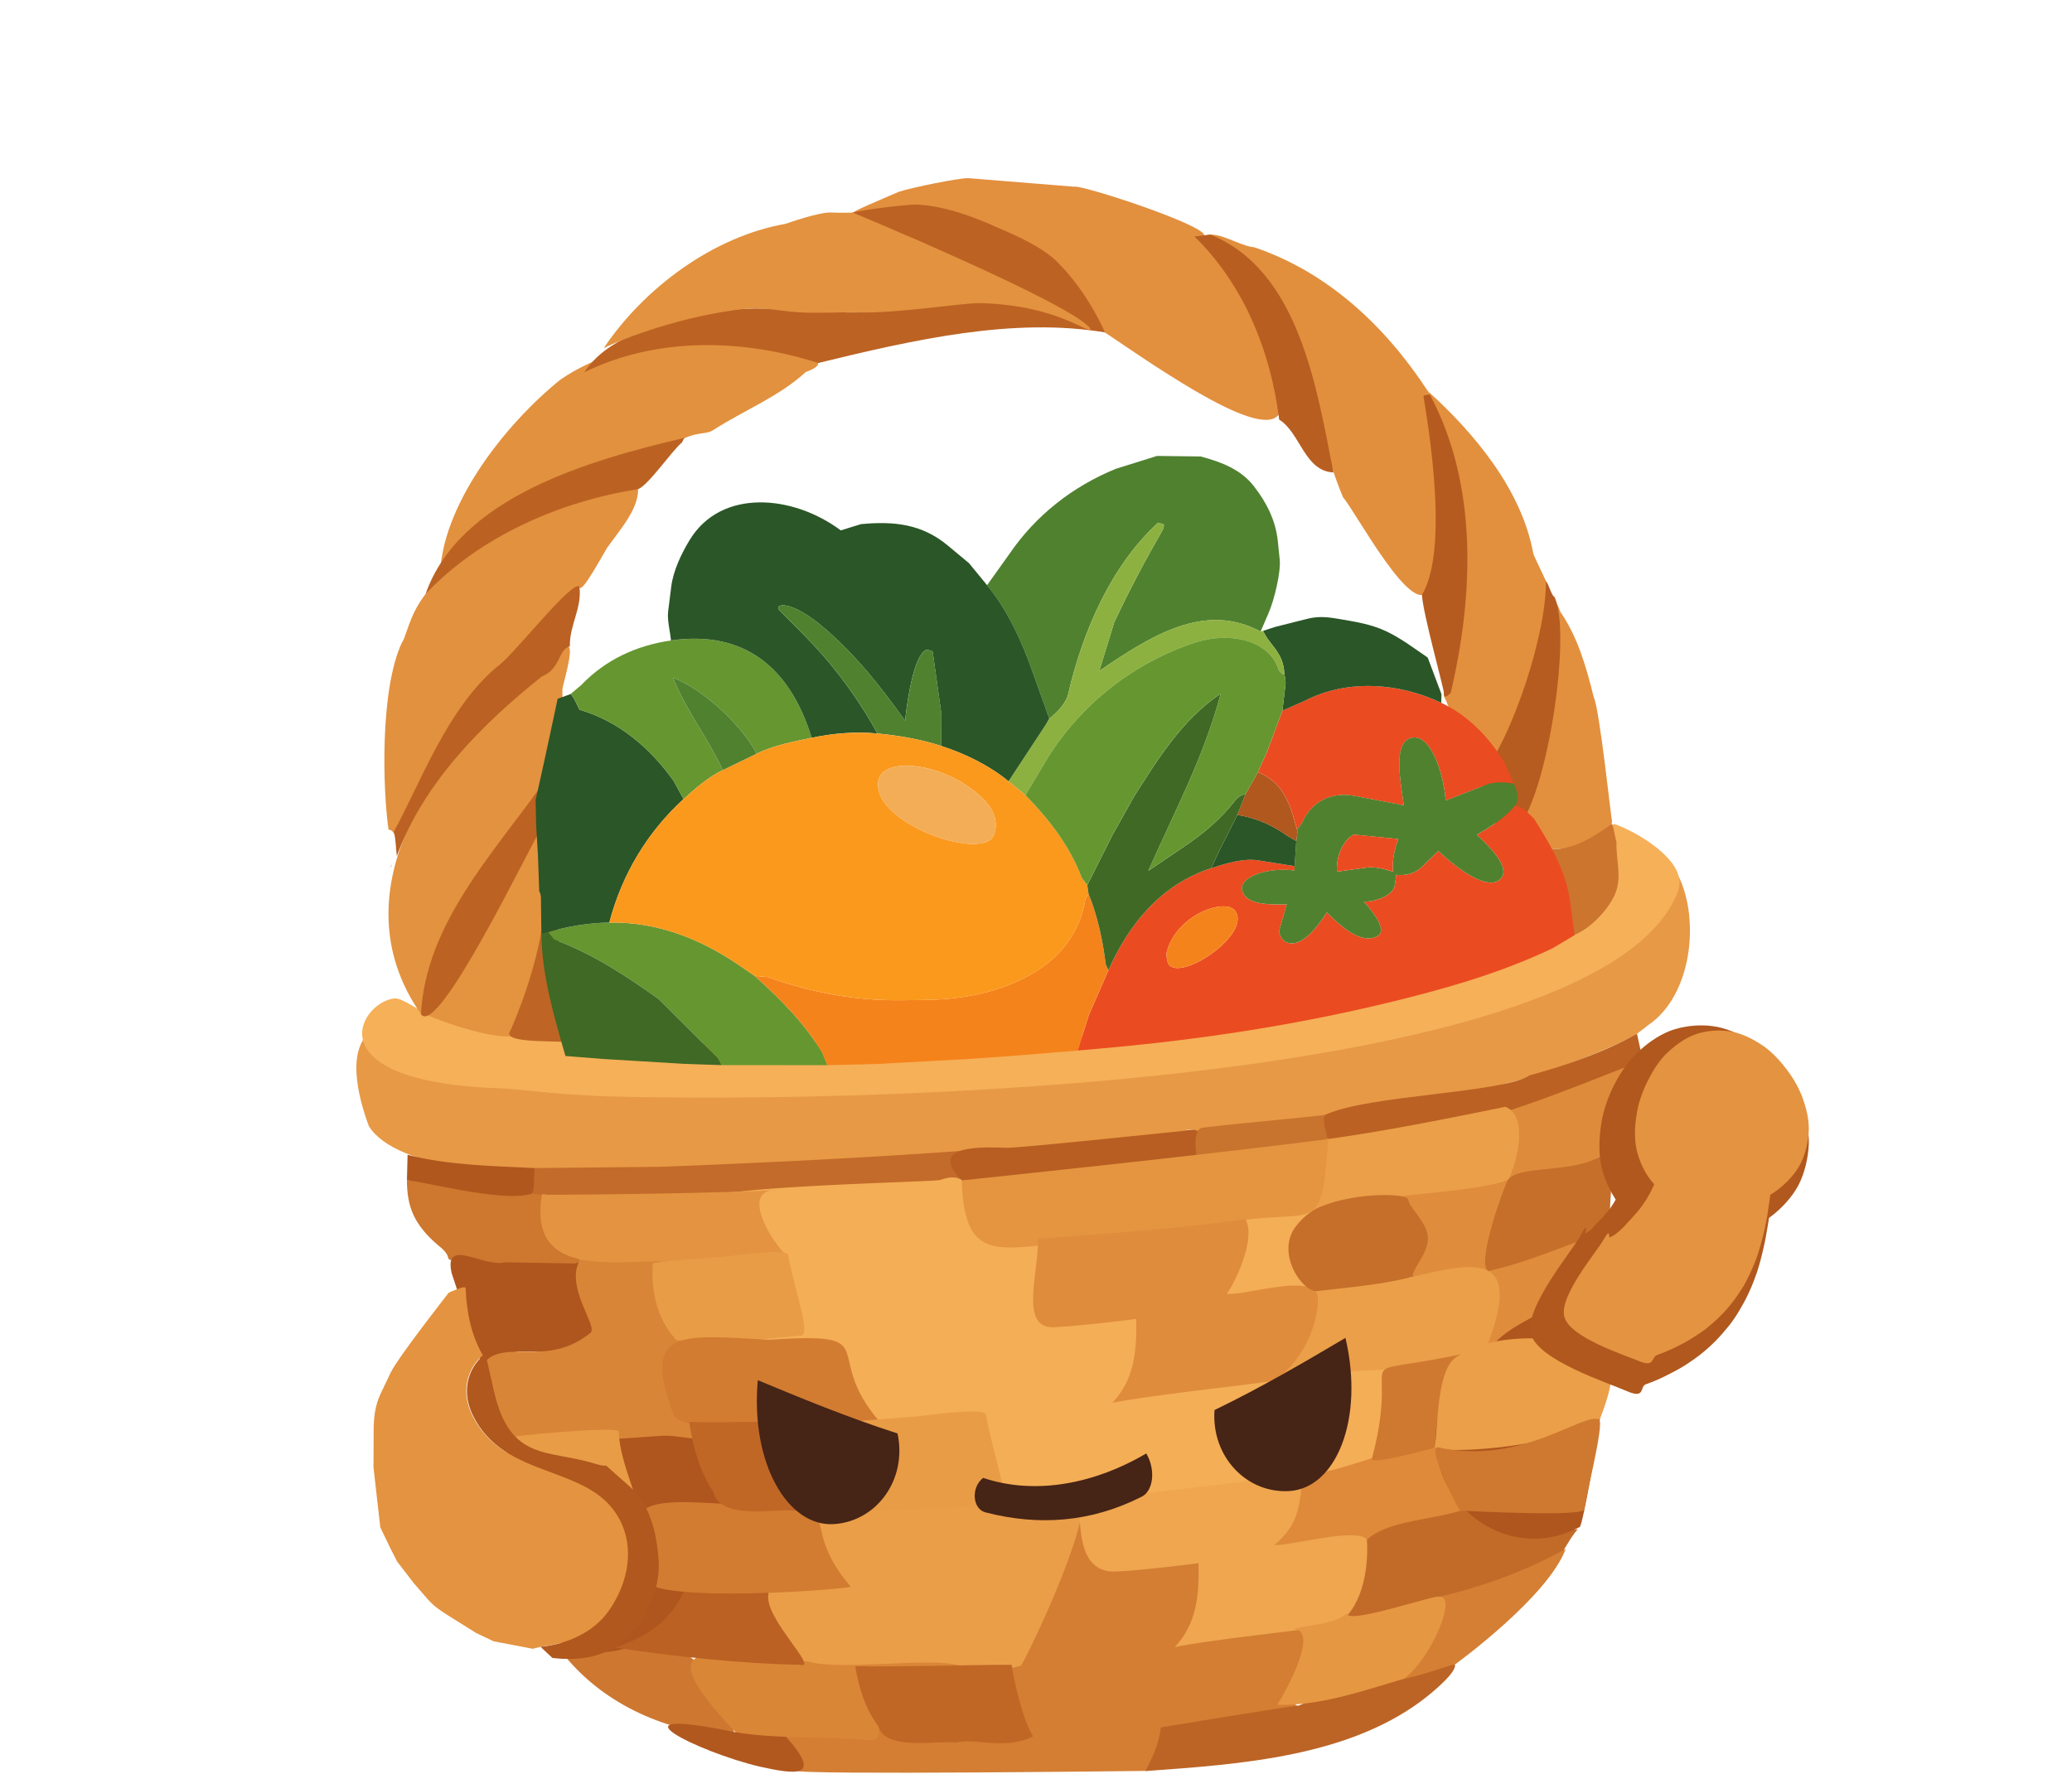
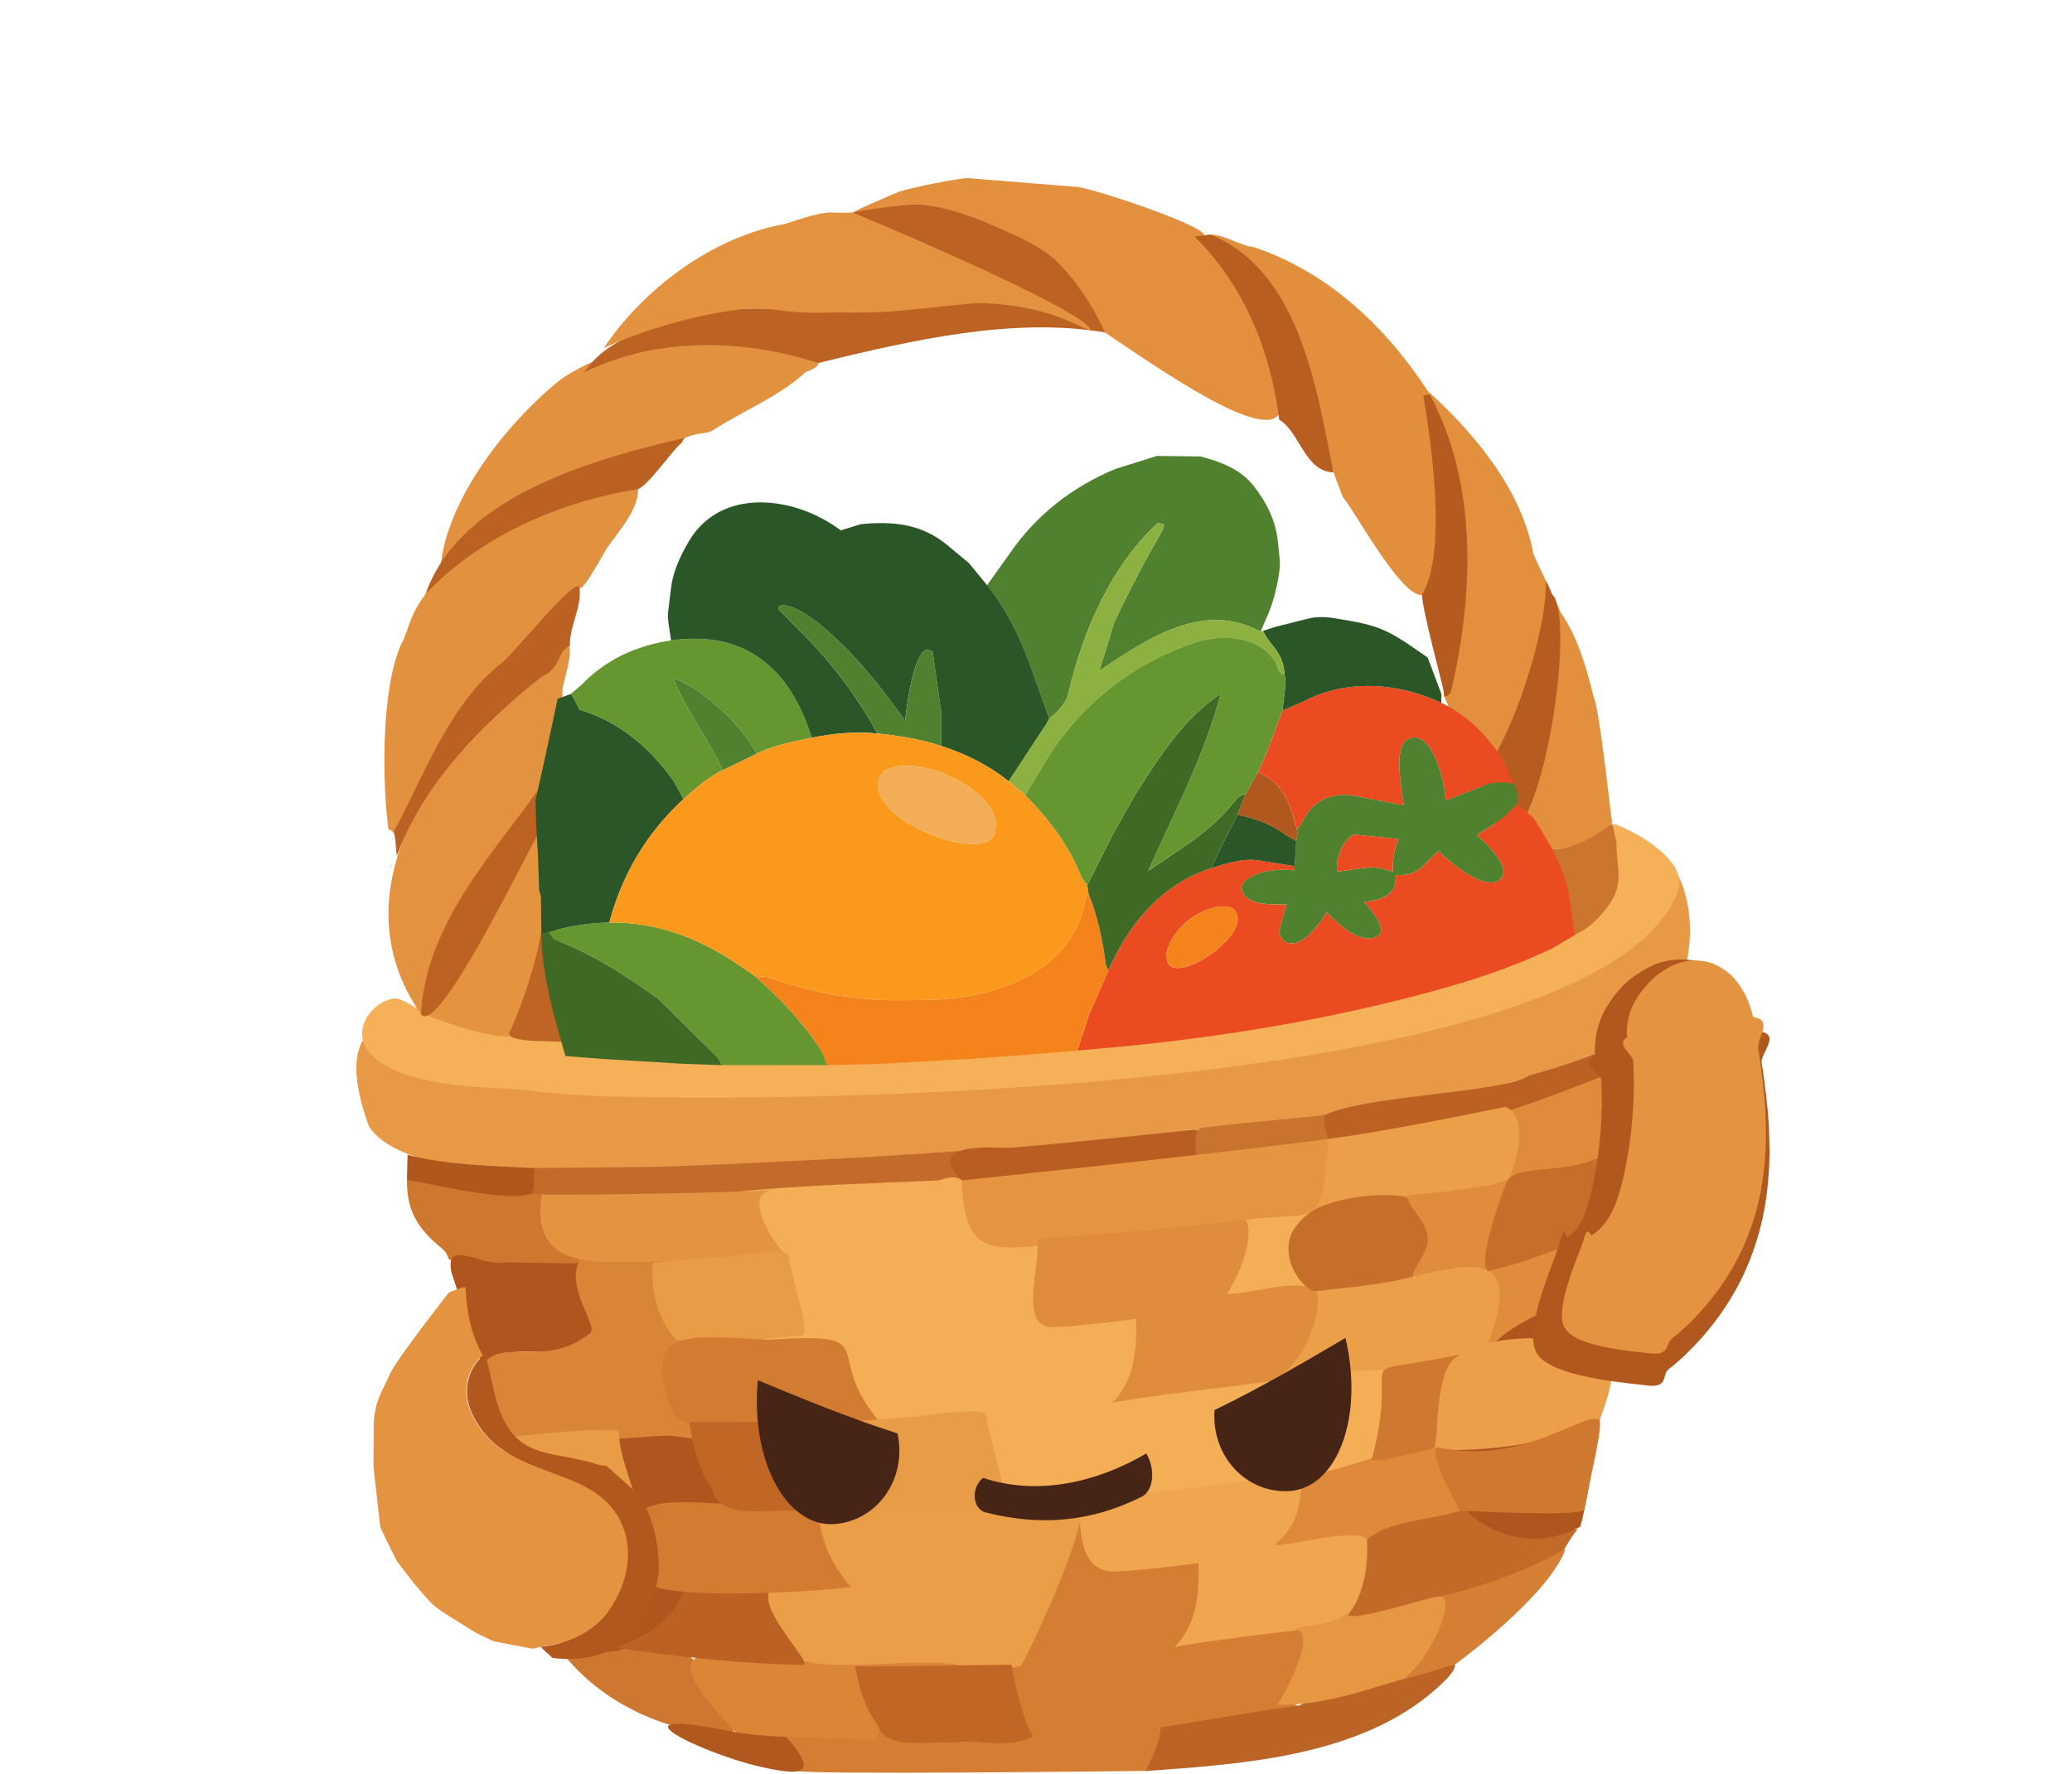
<svg xmlns="http://www.w3.org/2000/svg" width="814" height="697" viewBox="-140 -70 814 697" fill="none">
  <g id="cesto">
    <g id="corpo">
      <path d="M519.51 274.461C527.873 291.803 524.535 321.143 507.693 332.701C507.693 332.701 502.015 337.133 502.043 336.969C448.676 363.778 386.763 368.094 330.057 375.547C329.626 372.89 324.216 373.389 324.274 376.4C296.382 377.59 264.873 386.021 238.65 382.443C194.088 387.728 26.303 407.208 4.885 372.477C0.751 361.14 -4.956 340.518 8.012 333.593C30.159 377.292 202.634 355.213 250.716 355.05C339.227 343.357 461.02 342.916 519.49 274.461" fill="#E79945" />
      <path d="M519.5 279.449C493.632 352.834 223.994 363.883 100.618 360.891C82.989 360.459 68.717 358.531 58.185 357.735C-17.895 355.587 1.317 323.877 14.841 322.352C18.352 321.959 25.229 328.021 28.874 328.404C33.957 328.941 41.448 330.083 49.217 331.464C65.187 334.303 99.103 340.422 118.631 340.298C172.44 339.952 267.598 337.727 290.828 336.902C331.87 330.764 381.593 324.433 423.978 313.019C442.528 307.389 465.433 298.786 478.544 290.575C496.03 283.535 489.977 252.19 494.581 253.897C503.847 257.331 521.428 267.815 519.701 278.298" fill="#F5B058" />
      <path d="M286.004 518.845C315.709 522.777 345.769 527.947 325.876 574.716L366.074 568.567C366.697 571.128 371.426 569.881 373.143 569.881C376.02 580.998 360.77 595.433 369.719 600.354L369.162 602.378L317.454 610.578L310.807 625.886C310.807 625.886 173.505 627.584 172.334 625.79C169.006 624.352 172.21 619.009 169.275 614.77C167.155 616.631 166.637 614.894 167.999 612.401C176.746 607.595 191.968 613.494 202.692 611.614C202.883 607.01 207.305 607.269 209.78 611.902C226.507 613.427 246.122 614.559 262.6 611.259C258.888 603.567 256.481 595.376 255.368 586.695C250.688 584.269 277.966 513.263 285.994 518.845H286.004Z" fill="#D37E33" />
      <path d="M479.83 530.987C476.722 534.172 474.42 539.965 471.466 542.756C457.999 548.943 440.562 558.908 425.484 557.431C427.584 560.97 392.326 566.265 391.501 567.282C388.278 567.138 386.705 566.418 389.247 563.685C404.047 513.329 385.602 538.344 436.955 520.043C456.225 520.225 444.235 533.001 479.83 530.978V530.987Z" fill="#C26B29" />
      <path d="M421.014 596.353C391.108 620.447 346.958 623.315 310.011 625.943C312.706 620.486 315.335 615.479 316.035 608.803C327.909 606.827 358.842 601.715 370.304 600.19C382.331 594.704 398.014 590.292 411.538 589.668C426.836 580.604 442.749 578.638 421.004 596.353H421.014Z" fill="#BC6425" />
      <path d="M73.685 399.487C78.577 403.899 87.871 424.933 87.871 424.933C89.665 436.482 36.508 426.458 36.173 424.607C35.914 423.197 35.089 421.634 32.288 419.495C22.601 411.237 19.896 404.225 19.867 393.799C35.501 393.54 72.793 398.672 73.685 399.487Z" fill="#CD772F" />
      <path d="M505.41 346.676C507.625 362.359 502.014 375.921 488.164 384.611C473.288 393.953 449.99 397.742 449.75 394.826C449.184 388.169 450.086 380.371 450.143 378.415C451.179 376.583 452.675 365.044 455.006 363.96C464.435 359.577 491.07 349.899 505.41 346.667V346.676Z" fill="#DE8B3B" />
      <path d="M101.558 577.391C111.869 577.516 126.17 574.849 133.585 583.367C133.095 594.896 152.202 607.777 147.492 612.419C122.324 610.578 98.01 600.372 81.877 580.7C81.474 578.619 79.21 575.482 82.529 574.504C85.483 575.128 101.223 573.142 101.558 577.391Z" fill="#CD7730" />
      <path d="M475.101 538.651C468.089 557.604 431.766 583.952 431.766 583.952C425.417 585.65 417.993 588.499 411.547 589.688C415.336 580.336 427.815 569.67 425.493 557.441C442.634 553.461 459.428 547.313 475.101 538.651Z" fill="#D47F34" />
      <path d="M69.964 389.004C84.677 410.029 29.497 394.5 19.867 393.8L20.117 383.796C35.808 387.892 53.62 388.189 69.954 389.004H69.964Z" fill="#B0571E" />
      <path d="M148.864 610.684C152.038 608.334 165.303 610.012 168.584 612.247C183.69 629.042 172.43 627.315 158.215 624.15C134.822 618.635 96.091 599.836 148.854 610.684H148.864Z" fill="#B1581F" />
      <path d="M238.66 382.194L239.878 383.882C237.461 391.498 245.029 388.055 247.446 391.834C250.141 395.891 238.919 395.824 237.595 393.359C213.031 397.08 183.317 400.754 158.177 397.963C132.088 402.787 68.516 399.516 68.909 399.037C70.002 397.685 69.666 394.088 69.954 389.004L119.408 388.505C155.894 387.163 202.519 384.851 238.65 382.185L238.66 382.194Z" fill="#C36B2A" />
      <path d="M505.41 346.676C465.557 362.1 424.774 380.419 381.449 377.638C379.137 374.597 376.298 370.089 380.778 368.017C397.611 360.229 450.134 359.606 460.934 352.566C475.417 348.614 489.891 343.588 503.099 336.241L505.41 346.676Z" fill="#BB6123" />
      <path d="M324.974 374.396C335.467 371.71 332.618 381.388 328.35 386.03C299.134 387.479 265.593 399.756 238.257 394.356C227.418 383.479 235.235 380.074 254.956 381.052C259.512 381.282 318.624 374.99 324.983 374.396H324.974Z" fill="#B85E22" />
      <path d="M380.777 368.008C378.878 369.888 381.641 375.988 381.449 377.628C380.183 388.534 342.574 381.398 330.124 384.179C330.124 384.179 328.053 373.677 332.474 373.13C346.986 371.327 378.811 368.641 380.768 368.008H380.777Z" fill="#C8732E" />
      <path d="M85.953 426.488C91.372 424.464 92.792 427.514 90.212 435.648C98.029 475.328 105.107 460.231 62.866 461.18C66.338 505.887 116.032 477.227 137.028 491.586C141.872 494.895 148.24 504.419 149.353 513.215C159.376 524.206 139.052 524.139 131.292 524.561C145.689 555.849 114.085 588.077 81.838 577.133C79.268 575.397 74.299 560.453 74.29 549.173C74.654 542.498 51.126 471.961 37.429 430.267C34.226 415.87 49.85 428.214 58.569 426.037L85.943 426.498L85.953 426.488Z" fill="#AF561E" />
      <path d="M229.116 393.751C248.319 386.721 234.977 416.052 250.093 418.095C292.411 417.606 361.326 397.55 401.965 396.293C406.972 386.165 406.713 454.341 403.797 502.27C403.27 511.123 274.436 522.009 227.15 523.026C220.388 522.163 169.956 516.801 148.25 489.974C123.37 459.233 127.523 406.393 130.698 403.583C126.487 396.312 220.158 394.711 229.116 393.751Z" fill="#F4AE56" />
      <path d="M282.656 518.528C293.312 518.193 264.797 578.84 261.104 584.547C260.826 584.988 199.996 599.183 175.969 584.345C153.007 570.159 155.703 527.727 168.047 523.746C191.009 516.332 263.281 519.814 282.656 518.528Z" fill="#EA9E48" />
      <path d="M371.953 509.032C376.03 515.996 370.802 528.005 366.467 534.45C374.792 534.901 394.302 526.47 396.997 535.035C397.802 546.746 394.992 562.899 384.451 568.701C373.852 570.255 333.453 574.629 321.473 577.257C330.268 567.963 331.103 556.626 330.853 544.272C323.142 545.298 306.846 547.168 299.173 547.514C284.718 548.607 284.085 533.548 283.989 518.988C309.733 517.185 346.689 512.658 371.953 509.032Z" fill="#EFA64F" />
      <path d="M177.37 582.887C190.079 586.753 226.392 580.835 237.806 584.691C239.974 588.412 198.913 586.014 198.28 586.695C199.546 593.285 201.627 599.749 205.32 605.379C204.706 608.756 206.874 614.28 201.387 613.868C184.66 612.142 165.189 613.504 148.874 610.664C109.241 568.51 144.759 581.813 177.37 582.878V582.887Z" fill="#DA8637" />
      <path d="M205.042 608.305C199.996 601.649 197.397 593.323 195.978 584.729C209.809 585.122 244.156 584.154 257.44 584.192C258.466 591.299 261.977 606.253 265.852 612.305C254.802 617.878 243.887 612.919 235.523 614.741C228.675 613.782 207.718 618.261 205.042 608.315V608.305Z" fill="#C06726" />
      <path d="M425.484 557.431C432.764 557.086 422.088 581.976 411.538 589.678C395.529 594.416 378.581 600.373 361.767 599.931C365.69 593.831 378.313 570.294 368.078 570.121C373.661 568.577 385.199 568.241 389.247 563.695C387.453 569.171 424.246 556.415 425.484 557.431Z" fill="#E69742" />
      <path d="M434.384 502.472C436.063 508.706 438.47 514.989 442.393 520.12C428.994 527.832 406.943 525.885 396.997 535.045C393.62 529.913 365.767 537.711 360.597 537.145C371.301 528.35 370.428 519.88 371.953 509.032C385.794 511.43 435.075 484.679 434.375 502.462L434.384 502.472Z" fill="#DE8A3A" />
      <path d="M132.29 427.639C130.045 437.201 128.798 451.138 134.822 459.032C137.316 460.902 150.178 487.413 150.178 487.413C148.413 501.292 129.355 493.542 120.185 494.194C103.323 495.393 60.737 498.511 58.684 495.154C40.518 465.516 51.059 461.247 62.876 461.171C71.575 461.113 81.445 462.235 91.938 453.785C95.17 451.186 81.656 435.763 87.881 424.924C88.399 424.013 138.045 421.308 132.299 427.639H132.29Z" fill="#D98537" />
      <path d="M165.898 397.588C151.108 396.898 161.448 415.352 168.076 422.44C156.345 425.95 142.466 421.538 132.29 427.638C117.068 420.215 66.223 439.436 72.88 399.487C94.019 399.526 145.555 398.806 165.908 397.588H165.898Z" fill="#E49440" />
      <path d="M443.823 425.557C457.241 425.461 493.027 408.206 493.891 413.683C492.461 449.718 475.619 451.138 445.751 460.883C439.411 455.905 455.563 434.871 440.331 428.962C386.015 442.486 438.758 419.591 409.034 402.749C401.188 395.21 455.448 389.464 453.846 394.279C453.846 394.279 451.486 419.438 443.823 425.567V425.557Z" fill="#DF8C3C" />
      <path d="M451.39 364.929C460.474 368.401 456.273 386.002 452.58 393.646C436.054 399.794 390.312 399.228 377.497 406.767C367.887 405.185 377.986 379.364 381.833 377.58C404.872 374.386 428.38 369.6 451.39 364.929Z" fill="#EB9F48" />
      <path d="M161.927 556.251C159.635 565.459 182.386 586.378 174.195 584.182C152.096 583.846 123.513 580.844 101.568 577.382C117.356 572.193 125.537 564.778 131.014 549.777C139.474 552.405 160.163 546.871 161.937 556.251H161.927Z" fill="#BA6123" />
      <path d="M381.842 377.581C378.984 419.716 376.586 402.394 336.321 411.698C328.475 412.494 275.846 419.333 269.334 419.352C247.733 421.702 238.784 421.078 237.777 393.857C237.777 393.857 334.94 383.748 381.842 377.581Z" fill="#E59540" />
      <path d="M212.782 519.986C212.782 519.986 148.653 526.058 147.569 520.466C141.181 513.32 134.131 498.117 138.889 490.665L180.621 487.576C191.623 484.689 238.478 519.603 212.782 519.986Z" fill="#F2AA54" />
      <path d="M174.732 454.821L141.239 457.909C141.239 457.909 141.574 457.928 139.263 456.854L125.854 456.701C118.286 448.817 115.687 437.594 116.454 426.574C116.943 425.624 143.665 423.965 146.178 423.687C153.602 422.708 169.265 420.809 169.658 423.14C171.807 435.782 178.799 454.715 174.742 454.83L174.732 454.821Z" fill="#E99C46" />
      <path d="M150.696 521.291C197.521 518.221 170.56 526.058 194.193 553.489C193.282 554.554 116.809 560.328 113.231 550.765C100.378 516.361 116.435 519.478 150.696 521.291Z" fill="#D27C32" />
      <path d="M444.11 459.243C422.884 472.124 383.712 465.928 360.597 472.335C377.152 453.766 373.257 437.816 375.147 437.365C380.537 436.885 409.12 431.197 414.002 431.917C437.924 426.363 459.265 420.416 444.11 459.253V459.243Z" fill="#EB9F48" />
      <path d="M455.822 457.008C438.758 465.046 431.872 484.066 434.385 502.472C433.991 501.014 432.86 499.729 433.445 496.573C430.375 496.669 401.198 505.752 398.896 503.479C412.727 451.8 379.387 476.863 455.822 457.008Z" fill="#CF7930" />
      <path d="M410.482 427.418L410.693 421.5C410.789 423.159 412.842 425.768 410.482 427.418Z" fill="#EB9F48" />
      <path d="M425.522 484.584C416.372 517.789 450.594 546.036 480.645 530.028C482.908 527.899 504.173 404.676 484.894 431.744C476.559 443.455 457.443 447.129 447.487 457.459C431.651 473.879 423.019 484.852 425.522 484.584Z" fill="#AF561E" />
      <path d="M493.881 413.472C476.703 418.076 462.239 425.663 444.715 429.432C439.612 427.063 451.141 395.449 452.359 393.732C456.762 387.479 478.784 391.373 489.2 383.939C496.787 393.598 489.795 404.734 493.881 413.481V413.472Z" fill="#C56F2B" />
      <path d="M349.269 409.108C353.346 416.071 346.305 432.012 341.97 438.458C350.296 438.909 374.984 430.459 377.67 439.024C378.475 450.735 370.495 466.907 359.954 472.709C349.356 474.263 308.956 478.637 296.976 481.265C305.772 471.971 306.606 460.634 306.357 448.28C298.645 449.306 282.349 451.176 274.676 451.522C260.221 452.615 267.904 431.293 267.818 416.733C293.562 414.93 324.015 412.743 349.269 409.117V409.108Z" fill="#DF8C3C" />
      <g>
        <path d="M488.529 487.663C467.303 500.544 423.373 500.88 423.661 498.904C424.975 490.157 424.39 468.758 431.871 463.415C449.769 450.62 484.126 457.497 488.116 460.068C493.66 463.646 495.78 469.074 488.529 487.663Z" fill="#EB9F48" />
        <path d="M433.905 523.621C436.974 523.717 482.62 526.249 482.496 523.027C482.39 520.331 490.495 489.13 488.183 487.874C482.179 484.603 458.152 506.03 425.023 498.76C419.729 497.599 434.49 526.767 433.905 523.621Z" fill="#CF7930" />
        <path d="M66.827 520.581C63.595 515.91 57.466 500.333 58.674 495.153C59.307 494.3 103.074 490.214 103.093 492.573C103.208 505.397 114.382 526.316 110.354 525.779" fill="#E99C46" />
        <path d="M415.153 431.648C403.241 434.842 390.206 435.801 377.497 437.346C371.876 438.027 360.875 422.507 369.152 411.832C371.665 408.59 374.763 405.885 378.494 404.312C392.661 398.366 413.158 398.778 413.273 401.54C413.389 404.303 420.784 410.393 420.947 416.398C421.119 422.901 414.098 429.375 415.163 431.648H415.153Z" fill="#C56F2B" />
        <path d="M162.052 456.471C208.878 453.402 181.916 461.238 205.55 488.67C204.638 489.734 128.165 495.509 124.587 485.946C111.735 451.541 127.791 454.658 162.052 456.471Z" fill="#D27C32" />
        <path d="M140.231 516.197C134.956 508.457 132.251 498.77 130.764 488.766C145.209 489.226 181.081 488.094 194.96 488.142C196.025 496.41 199.699 513.809 203.746 520.849C192.208 527.333 180.813 521.559 172.065 523.679C164.91 522.557 143.022 527.774 140.231 516.197Z" fill="#C06726" />
        <path d="M253.028 521.626L198.528 523.746C190.088 514.855 187.191 502.203 188.054 489.773C188.601 488.708 218.393 486.838 221.193 486.512C229.461 485.409 246.927 483.27 247.369 485.888C249.766 500.141 257.564 521.502 253.037 521.626H253.028Z" fill="#E99C46" />
      </g>
    </g>
    <g id="rosto">
      <g id="boca" transform="translate(277.0 512.0) rotate(-4.0) scale(1.7)">
        <path d="M-18-2C-6 3 8 1 20-5C22-1 21 4 18 5C6 10-6 10-18 6C-21 5-21 0-18-2Z" fill="#462416" />
      </g>
      <g id="olho-esq" transform="translate(185.0 490.0) rotate(-4.0) scale(1.3 1.3)">
        <path d="M-20-15C-8-9 6-2 21 4C23 18 13 30 0 30C-14 30-24 10-20-15Z" fill="#462416" />
      </g>
      <g id="olho-dir" transform="translate(364.0 477.0) rotate(-4.0) scale(-1.3 1.3)">
        <path d="M-20-15C-8-9 6-2 21 4C23 18 13 30 0 30C-14 30-24 10-20-15Z" fill="#462416" />
      </g>
    </g>
    <g id="alca">
      <path d="M333.146 22.521C340.474 32.151 369.421 83.686 362.285 93.009C354.362 103.368 308.927 70.421 289.092 57.29C263.646 37.474 196.371 15.001 195.325 13.562C194.193 13.812 197.099 12.316 201.109 10.551C206.432 8.201 213.204 5.333 213.204 5.333C218.527 3.606 236.434 0 240.271 0L281.975 3.367C284.968 2.523 333.127 18.329 333.146 22.511V22.521Z" fill="#E28F3E" />
      <path d="M180.161 70.805C183.633 73.442 179.317 75.15 176.516 76.214C166.08 85.835 152.249 91.244 140.039 99.1C136.788 101.191 132.069 98.965 124.137 105.277C88.082 110.485 54.761 132.545 32.864 156.927C33.065 129.054 58.204 96.903 80.092 79.236C106.651 60.906 148.058 59.429 180.161 70.805Z" fill="#E2913E" />
      <path d="M420.937 83.686C422.683 86.065 428.783 139.816 421.445 161.32C415.71 174.585 392.604 131.107 387.597 125.38C373.133 90.314 370.399 44.687 333.98 22.396C339.304 21.044 346.852 26.636 352.799 27.182C381.516 36.937 404.056 57.875 420.937 83.686Z" fill="#E18F3D" />
      <path d="M110.708 122.225C110.66 130.176 104.119 137.447 98.604 145.12C97.702 146.377 88.542 163.584 87.679 160.773C87.65 160.697 81.176 167.727 77.522 171.717C70.098 179.813 61.744 188.579 54.147 195.984C36.892 213.815 25.066 235.06 17.632 258.617C15.273 260.66 15.196 255.979 12.654 256.046C10.458 241.285 9.038 201.202 17.987 182.287C18.869 181.741 20.596 174.25 23.646 168.802C27.483 161.944 32.969 156.62 36.46 153.455C56.9 134.915 89.281 118.571 110.708 122.215V122.225Z" fill="#E2913E" />
      <path d="M294.06 60.618C258.13 54.585 219.16 63.448 181.446 72.646C152.278 63.218 118.247 62.163 89.569 76.281C100.618 59.17 128.645 54.902 148.058 51.622C178.194 48.782 217.376 62.815 240.587 35.796C225.078 24.9 208.005 18.502 188.985 15.989C190.769 14.08 193.052 14.071 195.037 13.534C199.507 12.325 217.155 10.205 220.493 10.397C231.322 11.021 242.573 15.222 251.1 19.087C254.553 20.651 268.182 25.907 275.136 32.717C287.49 44.812 294.051 60.599 294.051 60.599L294.06 60.618Z" fill="#BC6223" />
      <path d="M441.636 235.463C438.183 233.228 428.495 204.866 427.248 203.715C434.087 163.104 435.142 122.628 420.927 83.686C439.41 100.337 457.721 122.561 462.296 147.163C462.315 148.046 465.212 153.657 467.331 158.289C468.051 159.853 468.674 181.587 463.485 201.039C459.025 217.757 448.964 232.902 441.645 235.463H441.636Z" fill="#E2903D" />
      <path d="M493.315 252.814C491.665 267 449.021 266.156 450.661 256.89C461.49 243.683 465.154 146.165 472.981 170.422C479.676 180.072 483.1 191.706 486.121 204.002C488.404 208.462 493.056 252.689 493.315 252.814Z" fill="#E2903E" />
      <path d="M335.505 22.185C370.274 36.304 377.228 82.142 383.847 115.645C372.481 115.175 370.821 99.982 362.534 94.889C359.273 68.167 348.694 41.982 329.28 22.943L335.515 22.185H335.505Z" fill="#B85E21" />
      <path d="M470.65 164.504C480.606 184.695 456.426 306.162 441.626 235.463C454.498 219.186 467.638 178.489 467.312 158.289C468.549 159.776 469.557 164.159 470.64 164.504H470.65Z" fill="#B65C20" />
      <path d="M80.965 200.808C81.56 253.456 35.204 273.522 25.401 328.548C-8.783 279.545 31.952 224.183 72.745 192.703C73.656 191.994 81.579 182.182 83.497 184.234C85.185 186.037 80.955 199.629 80.965 200.808Z" fill="#E3923F" />
      <path d="M74.951 255.547C77.781 262.233 74.107 307.975 64.017 336.596C56.42 339.732 32.979 331.253 28.221 329.047C41.793 303.85 71.335 253.581 74.145 254.233C74.289 254.272 74.778 255.145 74.951 255.547Z" fill="#E4933F" />
      <path d="M72.774 255.317C68.544 261.628 32.144 338.025 25.392 328.558C27.195 292.897 54.099 265.072 73.618 237.419C76.255 239.836 76.85 253.427 73.148 254.866C73.119 254.876 73.004 254.962 72.774 255.317Z" fill="#BC6223" />
      <path d="M84.734 339.991C83.804 338.37 56.027 340.806 60.535 334.984C69.139 315.053 76.044 291.189 74.241 269.042C78.644 264.649 80.044 324.146 84.734 339.981V339.991Z" fill="#BE6525" />
      <path d="M495.032 260.947C494.849 268.247 497.238 274.184 494.6 281.042C491.962 287.9 479.724 301.587 470.247 297.539C460.349 293.309 450.891 270.203 450.613 260.314C454.085 258.578 464.214 264.621 473 263.518C483.33 262.213 493.497 253.044 493.324 253.869C493.622 253.725 494.888 260.784 495.041 260.947H495.032Z" fill="#CB752F" />
      <path d="M127.935 103.867C123.887 107.157 115.082 120.316 110.708 122.225C80.39 126.915 48.517 140.717 27.185 163.42C40.537 125.179 92.024 110.725 128.827 102.073L127.935 103.867Z" fill="#BB6223" />
      <path d="M419.249 85.528C419.872 85.269 421.599 84.818 421.819 85.221C440.734 120.786 438.94 164.044 429.924 202.285C427.497 204.76 427.143 203.561 427.2 202.094C427.258 200.626 418.702 169.876 418.645 163.708C430.576 143.873 418.884 85.681 419.249 85.528Z" fill="#B65B1F" />
      <path d="M87.631 160.495C88.753 168.859 83.631 175.784 83.89 183.956C79.085 185.28 80.524 192.646 72.841 195.85C49.457 214.428 26.12 238.014 15.905 266.395C15.435 263.221 15.608 259.998 14.687 256.861C25.008 238.215 35.52 208.472 55.451 191.85C60.631 188.771 84.763 157.723 87.621 160.495H87.631Z" fill="#BA6123" />
      <path d="M195.047 13.543C195.047 13.543 282.311 49.752 288.44 59.266C287.375 61.405 275.625 49.867 244.865 49.109C239.12 48.965 211.995 53.204 197.761 52.773C190.213 52.543 182.319 53.224 173.85 52.725C167.03 52.322 159.712 50.576 152.892 51.325C127.906 54.058 104.608 63.132 97.175 66.805C112.943 43.277 140.126 22.953 168.574 17.965C168.574 17.965 181.974 13.188 186.625 13.505C189.091 13.668 195.047 13.553 195.047 13.553V13.543Z" fill="#E3923F" />
    </g>
    <g id="frutas">
      <g>
        <path d="M156.47 313.471C166.416 322.391 175.845 331.781 182.99 343.559L185.014 348.566L143.329 348.547C143.368 348.029 142.322 346.063 141.708 345.449L118.756 322.573C105.548 313.212 92.859 304.81 77.704 299.189L75.383 296.283C82.941 294.01 91.382 292.657 99.39 292.513C117.749 292.187 134.812 298.642 150.245 309.203L156.479 313.471H156.47Z" fill="#669630" />
        <path d="M75.373 296.283L77.695 299.189C92.849 304.81 105.539 313.212 118.746 322.573L141.699 345.449C142.313 346.063 143.358 348.039 143.32 348.547L128.559 348.039L96.935 346.13L82.145 344.96C77.57 329.134 72.889 313.327 72.678 296.935L75.364 296.273L75.373 296.283Z" fill="#3F6925" />
      </g>
      <path d="M84.15 202.737C85.416 203.83 86.605 206.871 87.641 208.885C103.083 213.402 115.399 223.867 124.674 236.921L128.539 243.999C114.315 256.986 104.349 273.58 99.381 292.513C91.372 292.657 82.931 294 75.373 296.283L72.688 296.945L72.505 282.509C72.505 281.991 72.064 280.217 71.844 280.255L71.345 266.117L70.645 254.675L70.415 244.441C73.935 228.96 79.076 204.588 79.076 204.588L84.159 202.737H84.15Z" fill="#2B5627" />
      <path d="M178.885 219.915C171.567 221.44 163.989 222.888 157.247 226.159C152.364 216.232 136.673 200.77 124.395 196.368C129.863 209.748 138.255 220.27 143.962 232.595C138.342 235.319 133.124 239.817 128.539 243.999L124.674 236.921C115.399 223.867 103.083 213.402 87.641 208.885C86.595 206.87 85.415 203.83 84.149 202.736L88.302 199.245C97.961 189.116 110.296 183.582 123.609 181.673C152.71 177.511 170.492 192.646 178.885 219.915Z" fill="#669630" />
      <g id="tomate">
        <path d="M462.641 251.663L466.056 257.226C471.207 265.638 475.571 274.759 476.808 284.265L478.602 297.472L469.854 302.671C451.813 311.246 433.493 316.866 413.964 321.864C374.14 332.05 334.297 338.284 293.38 341.929L283.366 342.821L287.807 328.769L295.49 311.226C303.47 293.003 316.409 277.426 335.841 271.153C341.222 269.417 348.387 267.125 354.43 268.103L368.606 270.357L368.539 272.074C358.343 270.673 346.91 274.539 347.975 279.709C349.116 285.253 357.298 285.598 365.527 285.358L362.582 295.602C362.266 296.715 363.695 299.275 364.673 299.88C370.093 303.208 376.548 295.938 381.257 288.543C387.636 294.959 395.175 301.079 401.121 297.875C404.872 295.861 400.565 289.578 395.827 284.332C399.865 284.38 405.84 282.5 407.605 279.037C408.114 278.04 408.372 274.827 408.478 273.791C412.363 274.136 415.844 273.311 418.587 270.664L425.091 264.391C432.821 271.757 445.022 280.476 449.626 275.239C453.242 271.124 446.441 263.873 440.216 258.041C445.827 254.752 451.295 251.327 455.083 246.733C456.215 246.666 458.421 247.731 459.236 248.488L462.651 251.673L462.641 251.663ZM345.02 287.67C341.232 283.104 322.586 289.041 318.404 303.86C318.078 305.021 318.404 307.774 319.018 308.781C323.574 316.166 352.483 296.667 345.02 287.679V287.67Z" fill="#EB4B20" />
        <path d="M426.203 206.17C436.773 211.196 444.552 219.349 450.834 229.18L454.709 237.976C451.525 237.391 447.132 237.141 444.005 238.359L427.949 244.604C427.105 232.998 421.513 217.287 413.888 220.145C407.452 222.553 410.051 236.173 411.499 246.455L392.134 242.772C383.175 241.064 375.205 244.901 371.512 253.38L369.594 256.075C366.937 246.503 364.606 237.669 354.209 233.391L357.854 225.219L363.82 209.249L372.596 205.374C389.381 196.732 409.686 198.315 426.213 206.17H426.203Z" fill="#EB4B20" />
        <path d="M420.88 188.388L426.289 202.784L426.213 206.17C409.686 198.315 389.381 196.732 372.596 205.374L363.82 209.249L365.047 198.698C365.153 197.806 364.75 195.668 364.587 194.814C364.184 186.095 358.688 183.611 356.223 177.885L360.961 176.35L373.43 173.204C377.766 172.111 381.142 172.389 385.717 173.175C392.105 174.278 398.388 175.17 404.44 178C410.319 180.753 415.528 184.743 420.889 188.397L420.88 188.388Z" fill="#2B5627" />
        <path d="M454.709 237.966C455.822 240.479 457.366 243.942 455.074 246.723C451.285 251.318 445.808 254.742 440.207 258.032C446.432 263.863 453.232 271.115 449.616 275.229C445.012 280.466 432.812 271.757 425.081 264.381L418.578 270.654C415.835 273.302 412.353 274.126 408.468 273.781C408.363 274.817 408.104 278.03 407.595 279.028C405.821 282.481 399.846 284.37 395.817 284.322C400.555 289.578 404.862 295.851 401.112 297.865C395.165 301.069 387.616 294.959 381.248 288.533C376.548 295.928 370.083 303.198 364.664 299.87C363.685 299.266 362.256 296.714 362.573 295.592L365.517 285.348C357.297 285.588 349.116 285.243 347.965 279.699C346.9 274.529 358.324 270.664 368.529 272.064L368.596 270.347L369.249 260.487C369.316 259.413 369.901 257.226 369.584 256.056L371.503 253.361C375.186 244.882 383.166 241.045 392.124 242.752L411.49 246.436C410.041 236.153 407.442 222.534 413.878 220.126C421.513 217.268 427.095 232.979 427.939 244.584L443.995 238.34C447.122 237.122 451.515 237.372 454.7 237.957L454.709 237.966ZM407.202 272.573C406.828 268.496 407.816 263.547 409.351 259.71L391.75 257.945C386.964 260.88 384.902 267.192 385.228 272.534L396.997 270.904C400.009 270.482 404.191 271.47 407.193 272.582L407.202 272.573Z" fill="#50812F" />
        <path d="M346.114 250.224C353.403 251.375 359.974 254.253 365.844 258.502L369.258 260.497L368.606 270.357L354.43 268.103C348.387 267.124 341.222 269.417 335.841 271.153L338.795 264.727L346.123 250.224H346.114Z" fill="#2B5627" />
        <path d="M345.02 287.67C352.473 296.657 323.564 316.157 319.018 308.771C318.394 307.764 318.078 305.011 318.404 303.851C322.586 289.032 341.232 283.095 345.02 287.66V287.67Z" fill="#F5831B" />
        <path d="M369.584 256.075C369.91 257.245 369.325 259.432 369.248 260.506L365.834 258.511C359.964 254.272 353.384 251.385 346.104 250.234L349.231 242.206L354.19 233.401C364.587 237.678 366.918 246.503 369.574 256.085L369.584 256.075Z" fill="#B0581E" />
        <path d="M407.202 272.572C404.2 271.469 400.018 270.482 397.006 270.894L385.238 272.525C384.912 267.182 386.974 260.88 391.76 257.936L409.36 259.701C407.826 263.528 406.838 268.486 407.212 272.563L407.202 272.572Z" fill="#EB4B20" />
      </g>
      <g>
        <path d="M355.225 178.182C333.328 166.432 312.428 179.64 291.864 193.644L297.705 174.633C303.594 162.068 309.886 150.213 316.802 138.157C316.965 137.725 317.512 136.19 317.109 136.066L314.999 135.385C296.506 152.218 285.274 178.23 279.615 202.871C278.791 206.487 274.685 210.534 272.201 212.386L265.804 194.459C261.42 181.971 255.876 169.847 247.771 159.968L256.471 147.787C266.811 132.594 281.371 121.122 298.463 114.187L314.538 109.161L331.659 109.372C340.032 111.578 347.562 114.561 352.626 121.093C357.69 127.615 361.182 134.646 361.997 142.636L362.755 149.993C363.225 154.549 360.721 165.569 358.324 171.008L355.225 178.201V178.182Z" fill="#50812F" />
        <path d="M355.225 178.182L356.213 177.875C358.678 183.611 364.165 186.085 364.577 194.804C363.896 195.389 362.515 193.778 362.285 193.049C358.621 181.414 342.795 178.115 329.501 182.517C305.532 190.45 285.418 206.18 271.904 227.348L262.868 242.484L256.212 237.017L270.791 214.831L272.211 212.376C274.695 210.525 278.79 206.477 279.625 202.861C285.284 178.22 296.516 152.199 315.008 135.375L317.118 136.056C317.521 136.19 316.974 137.725 316.811 138.147C309.896 150.213 303.604 162.059 297.715 174.624L291.873 193.634C312.438 179.621 333.337 166.413 355.235 178.172L355.225 178.182Z" fill="#8DB140" />
        <path d="M247.781 159.958C255.886 169.838 261.43 181.961 265.813 194.449L272.211 212.376L270.791 214.831L256.212 237.017C248.549 230.725 239.274 226.217 229.788 223.128L229.826 210.515L226.383 185.99C225.663 185.702 224.33 185.194 223.822 185.414C219.256 187.457 216.628 203.341 215.563 213.191C205.828 199.562 196.476 187.755 184.295 177.194C170.138 164.917 163.971 167.478 166.177 169.742L168.431 172.053L175.595 179.276C186.232 189.989 195.018 201.547 202.653 214.534L204.658 218.227C196.064 217.402 187.288 218.16 178.876 219.905C170.483 192.637 152.7 177.501 123.6 181.664C123.293 178.201 122.056 173.693 122.487 170.25L123.705 160.505C124.501 154.165 127.715 147.528 130.889 142.281C143.272 121.794 171.577 124.422 190.299 138.416L198.251 135.96C211.334 134.723 222.22 135.931 232.377 144.391L240.684 151.307L247.772 159.949L247.781 159.958Z" fill="#2B5627" />
        <path d="M229.797 223.128C221.769 220.51 213.079 219.032 204.677 218.227L202.672 214.534C195.037 201.547 186.242 189.999 175.614 179.276L168.45 172.053L166.196 169.742C163.99 167.478 170.157 164.917 184.314 177.194C196.495 187.754 205.847 199.571 215.582 213.191C216.647 203.341 219.275 187.457 223.841 185.414C224.349 185.184 225.682 185.692 226.402 185.99L229.845 210.515L229.807 223.128H229.797Z" fill="#50812F" />
      </g>
      <g id="laranja">
        <path d="M295.48 311.236L287.797 328.779L283.356 342.83L260.557 344.701L241.614 346.072L204.572 348.096L185.014 348.576L182.991 343.569C175.845 331.781 166.416 322.4 156.47 313.48L161.755 313.969C178.492 319.955 195.584 323.197 213.281 323.043L222.258 322.966C236.32 322.842 250.179 320.636 262.552 314.2C275.29 307.888 284.172 297.328 286.416 283.219L287.653 281.281C291.164 289.828 293.207 299.438 294.435 309.107L295.48 311.245V311.236Z" fill="#F5831B" />
        <path d="M204.677 218.236C213.079 219.042 221.779 220.519 229.797 223.138C239.274 226.226 248.558 230.734 256.222 237.026L262.878 242.493C272.134 251.998 280.172 262.242 285.054 275.085L287.164 277.819L287.663 281.281L286.426 283.219C284.181 297.328 275.299 307.888 262.562 314.2C250.189 320.635 236.329 322.851 222.268 322.966L213.29 323.043C195.584 323.196 178.492 319.945 161.764 313.969L156.479 313.48L150.245 309.212C134.812 298.652 117.749 292.197 99.391 292.523C104.359 273.589 114.325 256.996 128.549 244.009C133.124 239.827 138.351 235.328 143.972 232.604L157.256 226.168C163.999 222.898 171.586 221.449 178.895 219.924C187.316 218.169 196.083 217.421 204.677 218.246V218.236ZM250.457 258.127C252.328 253.284 250.419 248.411 247.052 244.814C233.03 229.823 206.442 226.408 205.013 237.17C202.807 253.706 246.391 268.678 250.457 258.118V258.127Z" fill="#FB991D" />
        <path d="M250.458 258.128C246.381 268.688 202.807 253.715 205.013 237.18C206.442 226.418 233.03 229.833 247.053 244.824C250.419 248.421 252.328 253.293 250.458 258.137V258.128Z" fill="#F3AD56" />
      </g>
      <path d="M157.247 226.159L143.962 232.595C138.265 220.279 129.873 209.757 124.396 196.367C136.663 200.77 152.355 216.232 157.247 226.159Z" fill="#50812F" />
      <g>
        <path d="M349.241 242.196L346.114 250.224L338.786 264.726L335.832 271.153C316.399 277.426 303.46 293.012 295.48 311.226L294.435 309.087C293.207 299.419 291.164 289.808 287.653 281.262L287.155 277.8L296.995 258.243L305.57 242.915C314.922 228.269 324.322 212.836 339.591 202.544C332.753 227.972 321.368 248.977 311.124 272.208L325.271 262.626C332.676 257.609 339.448 252.046 344.953 244.92C346.066 243.481 347.591 242.177 349.25 242.196H349.241Z" fill="#3F6925" />
        <path d="M364.577 194.804C364.74 195.658 365.143 197.797 365.038 198.689L363.81 209.239L357.844 225.209L354.199 233.381L349.24 242.186C347.581 242.167 346.056 243.471 344.943 244.91C339.448 252.037 332.676 257.6 325.262 262.616L311.114 272.198C321.358 248.977 332.743 227.962 339.582 202.535C324.303 212.826 314.912 228.259 305.561 242.906L296.986 258.233L287.145 277.79L285.035 275.056C280.153 262.213 272.115 251.97 262.859 242.464L271.894 227.329C285.409 206.16 305.522 190.44 329.492 182.498C342.785 178.096 358.611 181.385 362.275 193.03C362.506 193.759 363.877 195.37 364.568 194.785L364.577 194.804Z" fill="#669630" />
      </g>
      <path d="M13.23 270.961C13.268 270.577 13.642 269.896 13.949 269.704L13.23 270.961Z" fill="#BC6425" />
    </g>
    <g id="braco-esq" transform="translate(46 452)" data-pivo="46 452">
      <g transform="rotate(0)" class="giro">
        <g transform="scale(1 1) translate(-46 -452)">
          <g>
            <path d="M72.343 577.132L77.033 581.506C87.564 582.762 98.902 581.257 106.68 573.065L112.406 567.032L116.483 557.326C118.468 552.607 119.063 547.427 118.708 542.698C117.931 532.081 115.284 520.513 106.412 513.291L98.134 505.934C96.964 506.107 95.055 505.57 93.262 505.023C75.22 499.546 60.353 504.342 54.061 476.67L50.944 462.954L50.014 462.504C43.213 468.287 41.563 477.428 45.621 485.878C58.08 511.852 91.343 505.339 102.997 526.988C109.308 538.699 106.364 552.444 98.863 563.1C92.753 571.79 82.174 576.221 72.333 577.123L72.343 577.132Z" fill="#B0581E" />
            <g>
              <path d="M69.328 577.895L72.908 577.003C82.741 576.022 93.284 571.506 99.324 562.767C106.738 552.051 109.572 538.283 103.167 526.623C91.339 505.069 58.129 511.85 45.461 485.977C41.336 477.56 42.902 468.397 49.666 462.568C45.17 454.614 43.346 446.102 42.911 436.178C42.853 434.864 36.288 437.977 36.288 437.977C36.288 437.977 16.312 463.45 13.501 469.343L9.606 477.509C7.361 482.207 6.813 486.864 6.788 492.063L6.723 506.595L9.406 530.179L13.406 538.501L16.018 543.612L22.561 552.125L27.712 558.069C30.52 561.307 33.161 563.003 36.834 565.304L47.005 571.668L53.928 574.969L69.328 577.905L69.328 577.895Z" fill="#E49340" />
            </g>
          </g>
        </g>
      </g>
    </g>
    <g id="braco-dir" data-pivo="490 446" transform="translate(490.0 446.0)">
-       <g class="giro" transform="rotate(0.0)">
+       <g class="giro" transform="rotate(-14.0)">
        <g transform="scale(1 1)">
-           <path d="M9.0 30.6C16.5 33.9 14.1 29.0 16.5 28.0C19.0 27.1 21.5 26.1 23.9 24.9C26.3 23.7 28.7 22.5 31.0 21.1C33.3 19.7 35.6 18.1 37.7 16.5C39.9 14.8 41.9 13.0 43.8 11.1C45.7 9.2 47.5 7.1 49.2 5.0C50.9 2.9 52.4 0.6 53.7 -1.7C55.1 -4.0 56.3 -6.4 57.4 -8.8C58.5 -11.2 59.4 -13.7 60.3 -16.2C61.1 -18.7 61.8 -21.2 62.4 -23.8C63.0 -26.4 63.6 -29.0 64.0 -31.6C64.5 -34.2 64.9 -36.8 65.2 -39.4C65.6 -42.1 65.9 -44.7 66.2 -47.4C66.5 -50.1 76.4 -53.4 66.9 -55.6C57.4 -57.8 18.9 -60.5 9.1 -60.4C-0.7 -60.4 8.7 -56.9 8.4 -55.3C8.1 -53.6 7.7 -52.1 7.2 -50.7C6.8 -49.3 6.3 -48.0 5.8 -46.8C5.3 -45.6 4.7 -44.5 4.1 -43.5C3.5 -42.6 2.9 -41.7 2.4 -40.9C1.8 -40.2 1.2 -39.5 0.7 -38.9C0.2 -38.3 -0.3 -37.8 -0.7 -37.3C-1.2 -36.9 -1.6 -36.5 -1.9 -36.1C-2.3 -35.7 -2.6 -35.4 -2.9 -35.1C-3.2 -34.7 -3.5 -34.4 -3.8 -34.1C-4.0 -33.8 -4.3 -33.4 -4.6 -33.1C-5.0 -32.8 -5.3 -32.5 -5.7 -32.2C-6.1 -31.9 -6.6 -31.5 -7.1 -31.3C-7.7 -31.0 -5.4 -37.2 -9.0 -30.6C-12.6 -24.0 -31.5 -1.8 -28.5 8.4C-25.5 18.6 1.5 27.3 9.0 30.6Z" fill="#B0581E" />
-           <path d="M42.6 -112.8C47.8 -112.2 53.2 -109.8 57.7 -107.0C62.2 -104.3 66.1 -100.4 69.4 -96.3C72.7 -92.3 75.6 -87.6 77.5 -82.6C79.3 -77.7 80.8 -71.9 80.6 -66.5C80.4 -61.1 79.0 -55.0 76.5 -50.2C74.0 -45.5 69.8 -41.0 65.5 -37.8C61.3 -34.6 56.1 -32.5 51.1 -31.0C46.1 -29.6 40.8 -28.9 35.6 -29.1C30.4 -29.3 24.8 -30.2 20.0 -32.3C15.2 -34.5 10.2 -37.9 6.7 -42.0C3.3 -46.1 0.6 -51.7 -0.7 -56.9C-2.0 -62.1 -1.8 -68.0 -1.1 -73.3C-0.4 -78.6 1.3 -83.8 3.6 -88.6C5.9 -93.3 8.9 -98.1 12.7 -101.8C16.5 -105.6 21.3 -109.1 26.3 -111.0C31.2 -112.8 37.3 -113.5 42.6 -112.8Z" fill="#B0581E" />
-           <path d="M14.0 18.9C20.1 21.4 18.7 17.4 20.9 16.5C23.2 15.7 25.5 14.7 27.7 13.7C29.9 12.6 32.1 11.5 34.2 10.2C36.3 8.9 38.3 7.6 40.3 6.1C42.2 4.5 44.1 2.9 45.8 1.2C47.6 -0.6 49.2 -2.4 50.7 -4.4C52.2 -6.3 53.6 -8.4 54.9 -10.5C56.1 -12.6 57.2 -14.8 58.2 -17.1C59.2 -19.3 60.1 -21.6 60.8 -23.9C61.6 -26.3 62.2 -28.7 62.8 -31.1C63.4 -33.4 63.8 -35.9 64.3 -38.3C64.7 -40.8 65.0 -43.2 65.4 -45.8C65.7 -48.3 66.0 -50.8 66.2 -53.4C66.5 -55.9 74.1 -59.3 66.9 -61.2C59.7 -63.1 30.5 -65.1 23.1 -64.8C15.6 -64.5 22.6 -61.1 22.3 -59.3C22.0 -57.6 21.6 -55.9 21.1 -54.4C20.7 -52.8 20.1 -51.4 19.6 -50.0C19.0 -48.7 18.4 -47.4 17.7 -46.3C17.1 -45.2 16.5 -44.1 15.8 -43.2C15.2 -42.2 14.5 -41.4 13.9 -40.6C13.3 -39.8 12.7 -39.2 12.1 -38.5C11.6 -37.9 11.0 -37.3 10.5 -36.7C10.0 -36.2 9.5 -35.7 9.1 -35.2C8.6 -34.6 8.2 -34.2 7.7 -33.7C7.2 -33.2 6.7 -32.7 6.2 -32.3C5.7 -31.8 5.1 -31.4 4.5 -30.9C3.9 -30.5 3.2 -30.1 2.5 -29.8C1.7 -29.4 3.0 -34.1 -0.0 -28.9C-3.0 -23.7 -17.8 -6.4 -15.4 1.6C-13.1 9.6 8.0 16.4 14.0 18.9Z" fill="#E49340" />
-           <path d="M49.0 -110.8C53.3 -110.3 57.8 -108.2 61.5 -105.8C65.2 -103.5 68.4 -100.2 71.1 -96.8C73.8 -93.4 76.2 -89.6 77.8 -85.5C79.4 -81.4 80.7 -76.6 80.6 -72.1C80.5 -67.6 79.3 -62.4 77.2 -58.4C75.1 -54.5 71.6 -50.8 68.0 -48.2C64.5 -45.5 60.1 -43.9 56.0 -42.7C51.8 -41.5 47.5 -40.9 43.2 -41.1C38.9 -41.2 34.2 -41.8 30.2 -43.5C26.2 -45.3 21.9 -48.1 19.1 -51.5C16.2 -54.9 14.0 -59.7 13.0 -64.0C12.0 -68.4 12.2 -73.3 12.9 -77.7C13.5 -82.1 15.0 -86.4 16.9 -90.4C18.8 -94.3 21.1 -98.3 24.2 -101.5C27.3 -104.6 31.3 -107.7 35.4 -109.3C39.5 -110.9 44.6 -111.4 49.0 -110.8Z" fill="#E49340" />
+           <path d="M9.6 31.7C17.8 34.8 16.2 29.1 19.4 27.6C22.6 26.2 25.8 24.5 28.8 22.7C31.8 20.9 34.8 19.0 37.6 16.9C40.5 14.8 43.2 12.6 45.8 10.3C48.5 7.9 51.0 5.4 53.4 2.8C55.8 0.2 58.0 -2.6 60.1 -5.4C62.2 -8.3 64.2 -11.3 66.0 -14.4C67.8 -17.5 69.5 -20.7 71.0 -24.0C72.5 -27.3 73.9 -30.8 75.1 -34.3C76.4 -37.8 77.4 -41.4 78.4 -45.0C79.3 -48.7 80.1 -52.5 80.9 -56.3C81.6 -60.1 82.2 -64.1 82.7 -68.1C83.2 -72.1 83.7 -76.1 84.0 -80.3C84.4 -84.4 95.2 -89.9 85.0 -93.0C74.8 -96.1 33.6 -99.7 23.0 -99.0C12.4 -98.4 21.9 -92.2 21.3 -89.0C20.6 -85.8 19.9 -82.8 19.2 -79.9C18.4 -77.0 17.6 -74.2 16.8 -71.7C16.0 -69.1 15.1 -66.6 14.3 -64.4C13.4 -62.1 12.6 -59.9 11.7 -57.9C10.9 -56.0 10.1 -54.1 9.3 -52.4C8.5 -50.7 7.7 -49.1 7.0 -47.6C6.2 -46.1 5.5 -44.8 4.8 -43.6C4.0 -42.3 3.3 -41.2 2.6 -40.2C1.9 -39.1 1.2 -38.2 0.5 -37.4C-0.2 -36.5 -0.9 -35.8 -1.7 -35.2C-2.4 -34.5 -3.2 -34.0 -4.1 -33.5C-4.9 -33.0 -5.8 -32.6 -6.7 -32.3C-7.6 -32.0 -5.9 -38.5 -9.6 -31.7C-13.4 -24.8 -32.5 -1.6 -29.3 8.9C-26.1 19.5 1.5 28.5 9.6 31.7Z" fill="#B0581E" />
+           <path d="M57.2 -128.3C61.3 -128.2 65.9 -127.0 69.5 -125.1C73.1 -123.1 76.5 -119.8 78.9 -116.5C81.3 -113.2 82.9 -109.0 83.9 -105.1C84.9 -101.2 85.3 -97.0 85.0 -93.0C84.8 -88.9 84.0 -84.6 82.3 -80.9C80.7 -77.2 78.1 -73.2 74.9 -70.6C71.8 -67.9 67.5 -65.8 63.5 -64.8C59.5 -63.8 55.0 -64.0 50.9 -64.6C46.9 -65.3 43.0 -66.7 39.4 -68.6C35.8 -70.5 32.3 -72.9 29.5 -75.8C26.7 -78.8 24.0 -82.6 22.7 -86.5C21.3 -90.4 20.8 -95.1 21.3 -99.2C21.9 -103.3 23.7 -107.5 25.9 -111.0C28.0 -114.5 31.1 -117.5 34.3 -120.0C37.4 -122.5 41.0 -124.7 44.9 -126.0C48.7 -127.4 53.0 -128.5 57.2 -128.3Z" fill="#B0581E" />
+           <path d="M14.6 20.0C21.2 22.3 20.7 17.6 23.6 16.2C26.6 14.8 29.5 13.3 32.3 11.7C35.1 10.0 37.8 8.2 40.4 6.3C43.0 4.4 45.6 2.4 48.0 0.2C50.5 -2.0 52.8 -4.3 55.0 -6.7C57.3 -9.1 59.4 -11.7 61.4 -14.4C63.3 -17.1 65.2 -19.9 66.9 -22.8C68.6 -25.7 70.2 -28.8 71.7 -31.9C73.1 -35.1 74.4 -38.4 75.6 -41.7C76.7 -45.1 77.8 -48.5 78.7 -52.1C79.6 -55.6 80.4 -59.2 81.1 -62.9C81.8 -66.7 82.3 -70.5 82.8 -74.3C83.3 -78.2 83.7 -82.2 84.1 -86.2C84.5 -90.3 92.9 -95.8 85.0 -98.7C77.2 -101.5 45.3 -104.3 37.0 -103.3C28.7 -102.4 35.9 -96.3 35.2 -93.0C34.6 -89.7 33.8 -86.6 33.1 -83.6C32.3 -80.6 31.4 -77.7 30.6 -75.0C29.7 -72.3 28.9 -69.8 28.0 -67.3C27.1 -64.9 26.2 -62.6 25.3 -60.5C24.4 -58.4 23.5 -56.4 22.7 -54.5C21.8 -52.6 20.9 -50.8 20.1 -49.2C19.2 -47.5 18.4 -46.0 17.5 -44.6C16.7 -43.2 15.8 -41.9 15.0 -40.6C14.1 -39.4 13.3 -38.3 12.3 -37.3C11.4 -36.3 10.5 -35.4 9.5 -34.6C8.6 -33.8 7.5 -33.1 6.5 -32.5C5.4 -31.8 4.3 -31.3 3.1 -30.9C1.9 -30.5 2.6 -35.5 -0.6 -30.0C-3.8 -24.5 -18.8 -6.2 -16.2 2.1C-13.7 10.4 8.0 17.6 14.6 20.0Z" fill="#E49340" />
+           <path d="M63.5 -126.4C66.7 -126.3 70.4 -125.5 73.2 -123.9C76.1 -122.3 78.7 -119.7 80.5 -117.0C82.3 -114.4 83.4 -111.1 84.2 -108.1C84.9 -105.0 85.2 -101.8 85.1 -98.7C84.9 -95.5 84.4 -92.1 83.2 -89.2C81.9 -86.2 79.9 -83.1 77.5 -81.0C75.0 -78.9 71.6 -77.2 68.5 -76.5C65.3 -75.8 61.7 -76.0 58.6 -76.6C55.5 -77.1 52.5 -78.3 49.7 -79.8C46.9 -81.2 44.1 -83.0 41.9 -85.3C39.7 -87.6 37.5 -90.5 36.4 -93.5C35.3 -96.5 34.8 -100.3 35.3 -103.5C35.7 -106.7 37.3 -110.0 39.0 -112.7C40.8 -115.4 43.2 -117.7 45.7 -119.6C48.2 -121.5 50.9 -123.2 53.9 -124.4C56.9 -125.5 60.3 -126.4 63.5 -126.4Z" fill="#E49340" />
        </g>
      </g>
    </g>
  </g>
</svg>
